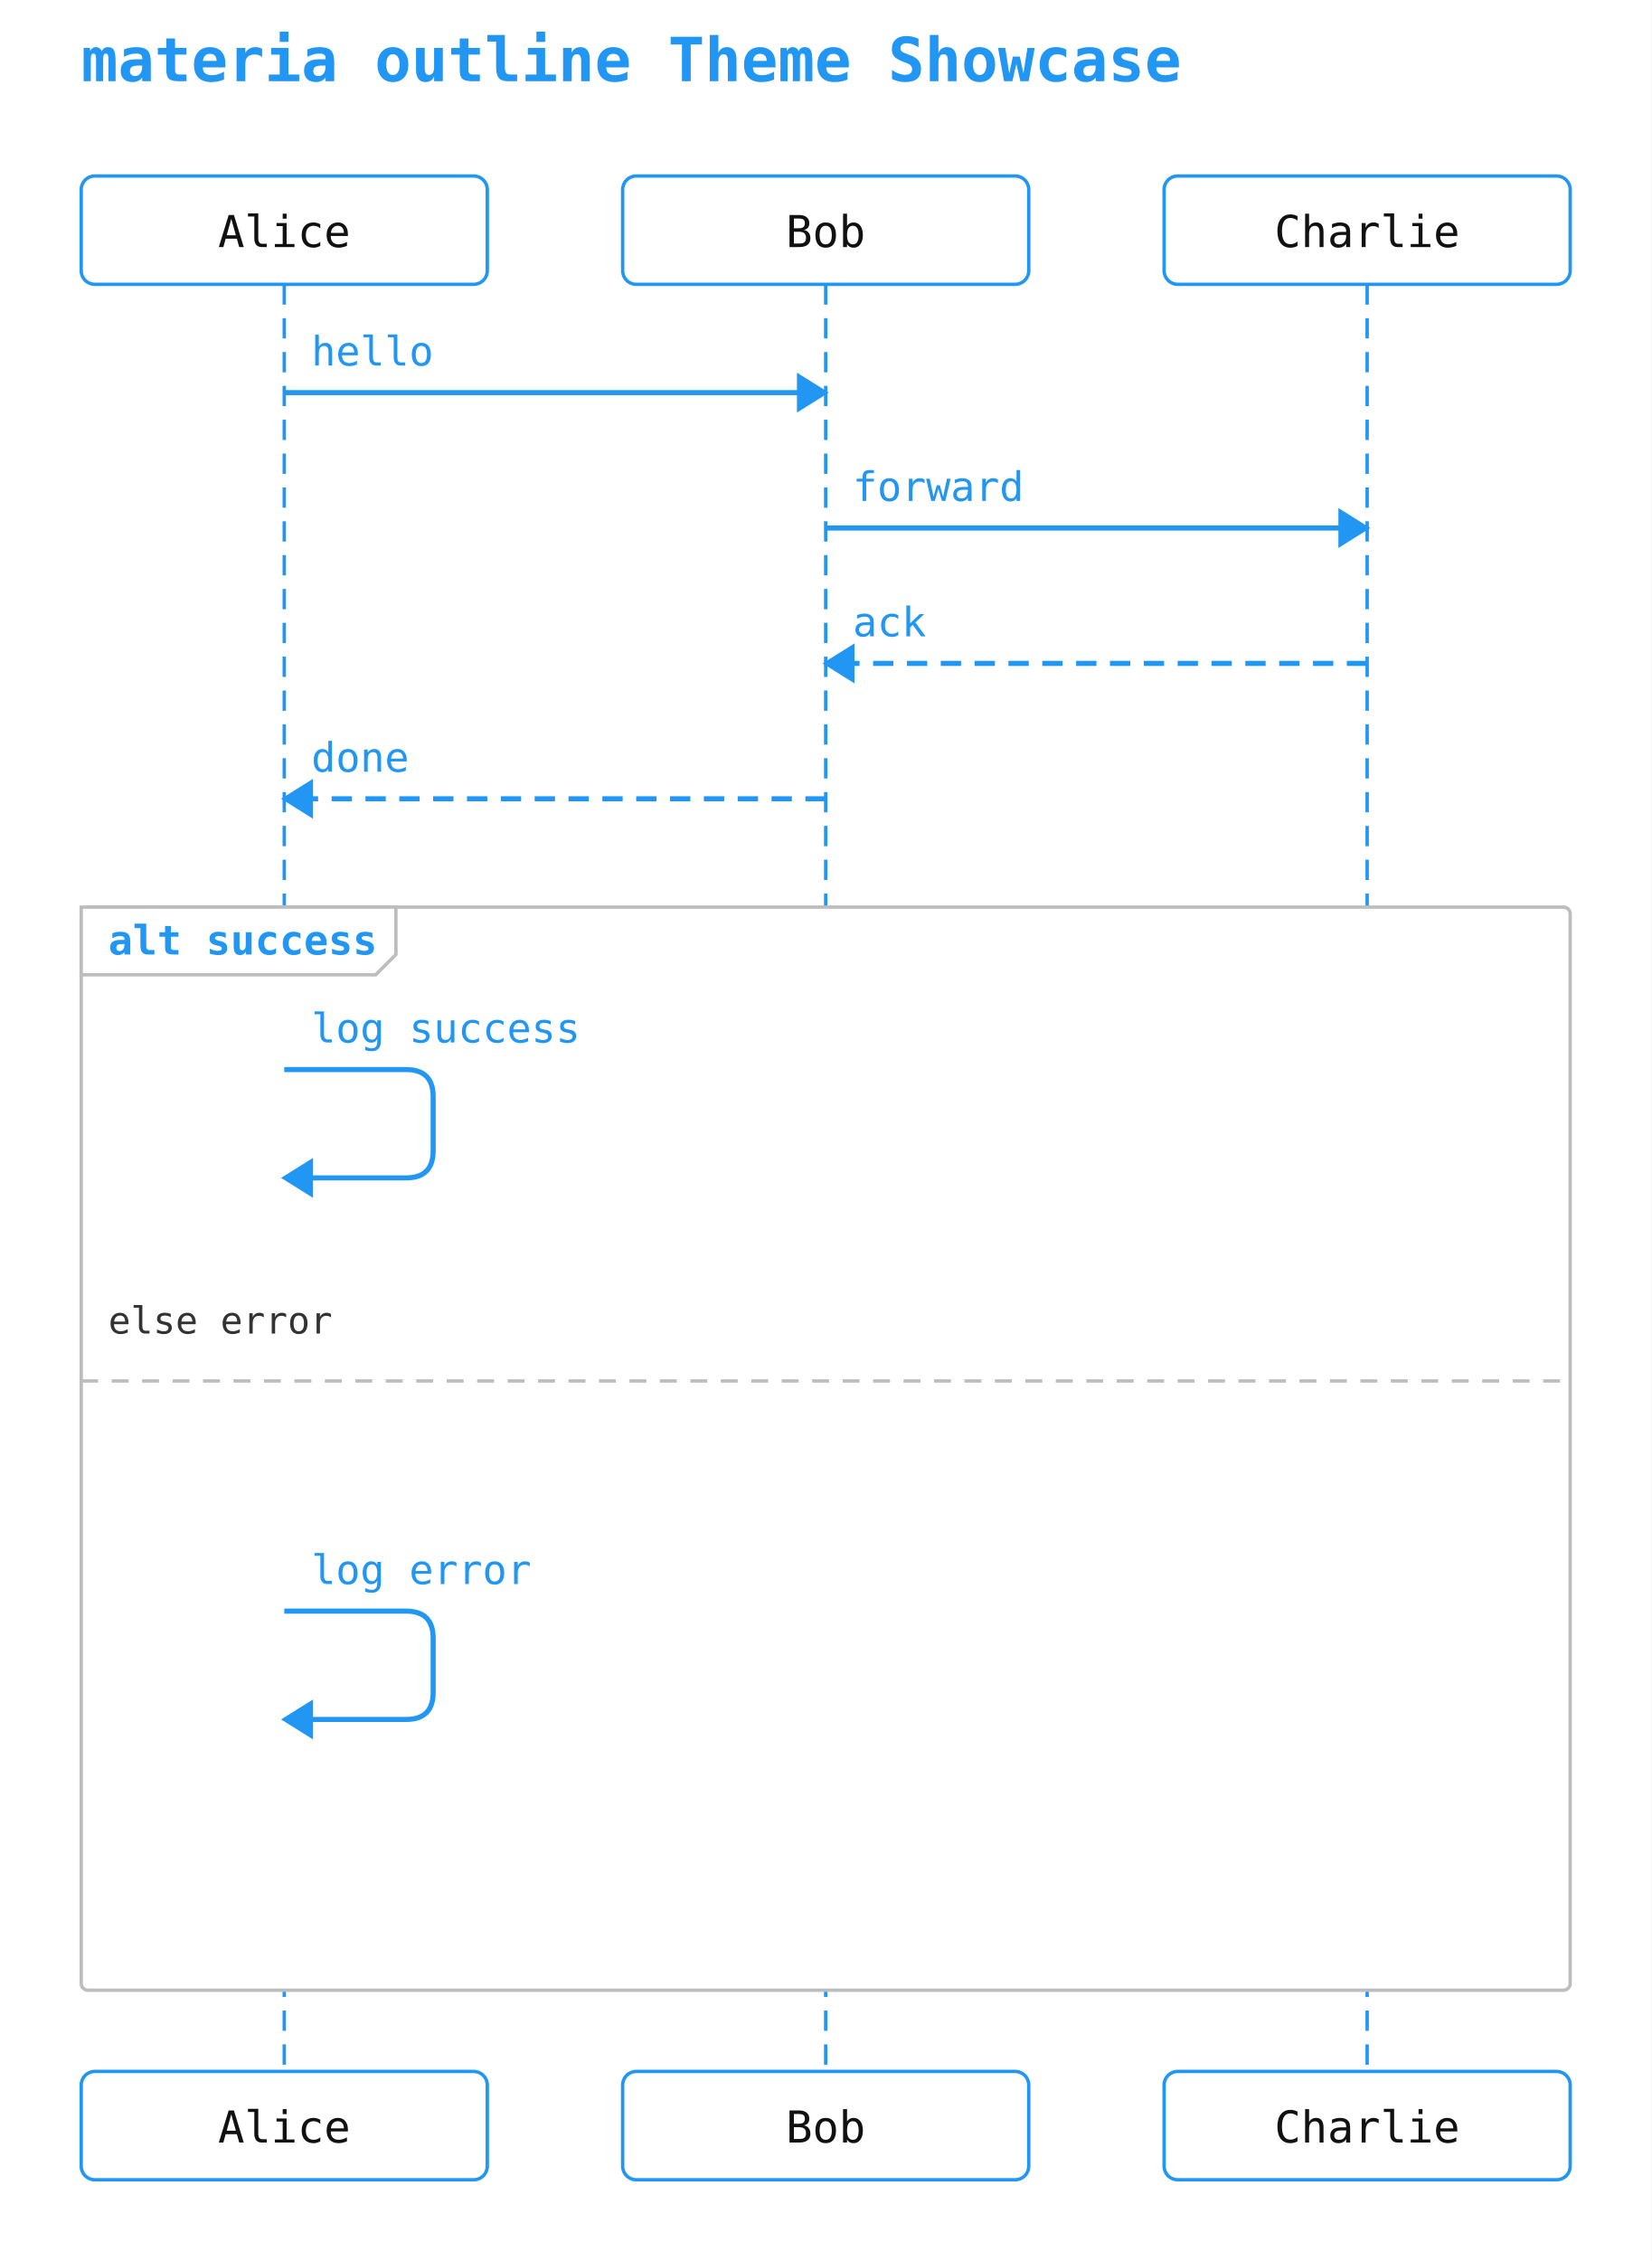
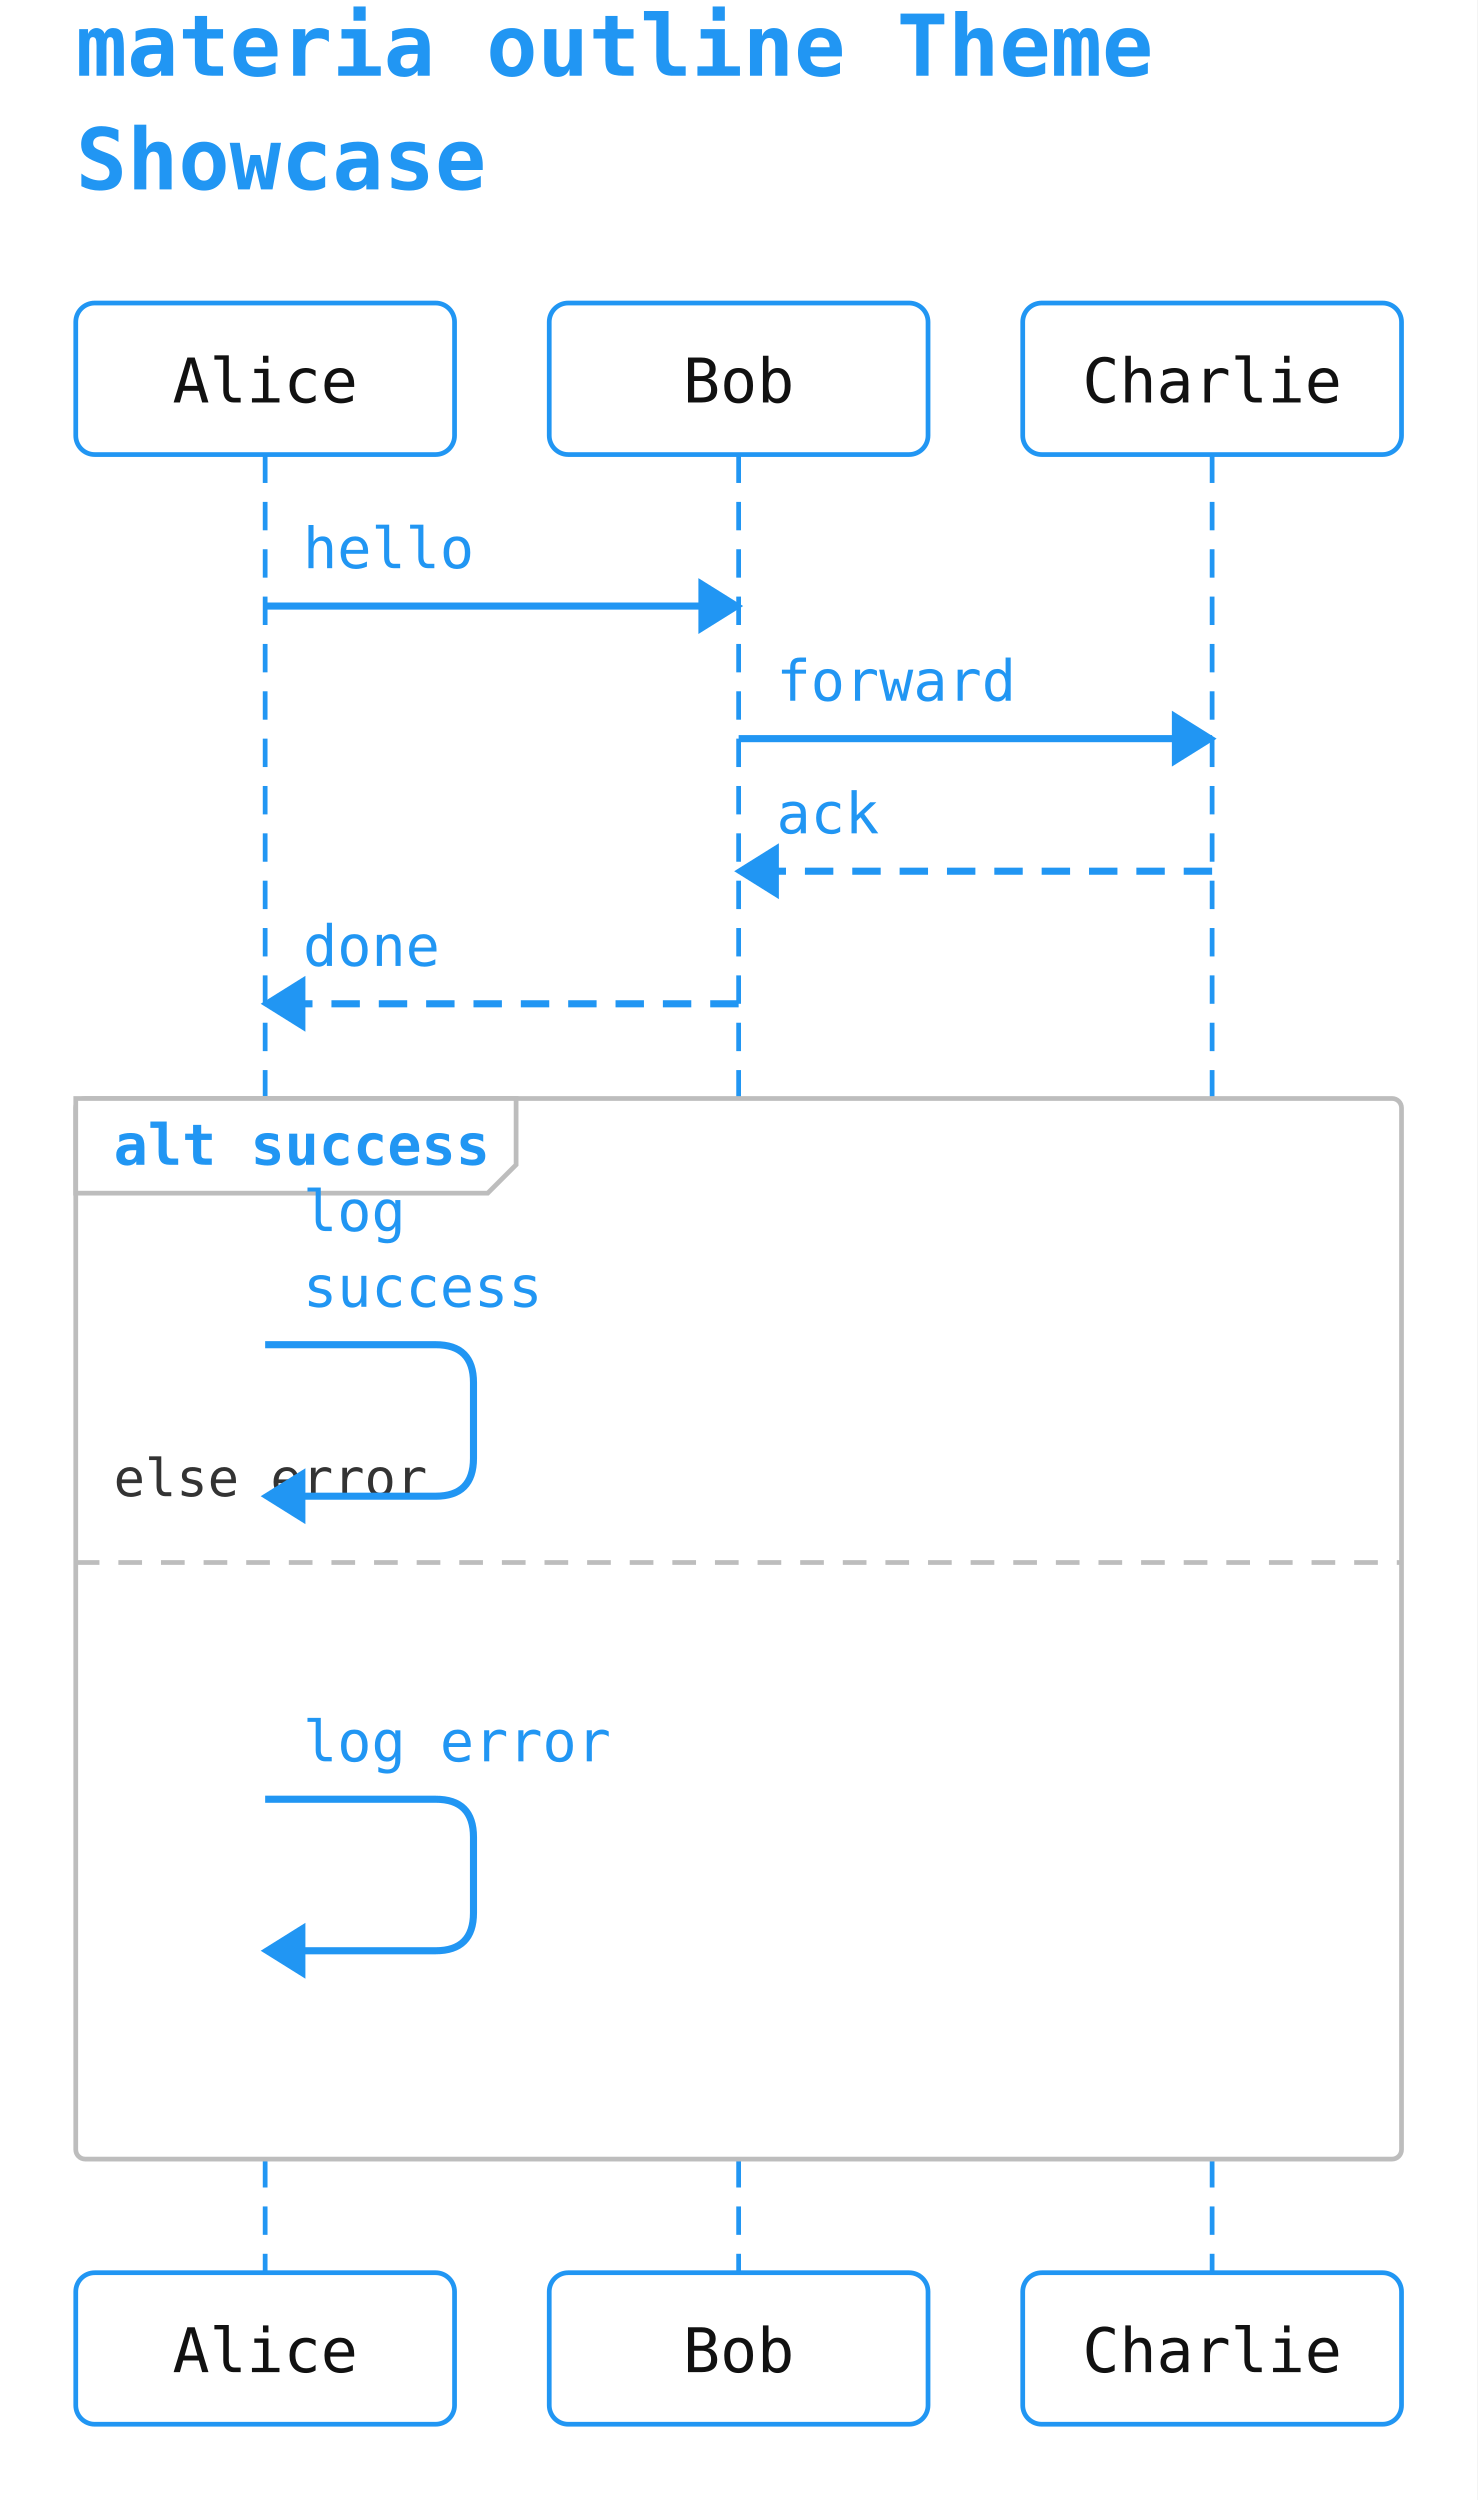
- <svg xmlns="http://www.w3.org/2000/svg" width="488" height="668" viewBox="0 0 488 668">
+ <svg xmlns="http://www.w3.org/2000/svg" width="312" height="528" viewBox="0 0 312 528">
  <rect width="100%" height="100%" fill="white" />
-   <text x="24" y="24" font-family="monospace" font-size="18" font-weight="600" fill="#2196f3">materia outline Theme Showcase</text>
-   <rect x="24" y="52" width="120" height="32" rx="4" ry="4" fill="#ffffff" stroke="#2196f3" stroke-width="1" />
-   <text x="84" y="73" text-anchor="middle" font-family="monospace" font-size="13" fill="#111111">Alice</text>
-   <rect x="184" y="52" width="120" height="32" rx="4" ry="4" fill="#ffffff" stroke="#2196f3" stroke-width="1" />
-   <text x="244" y="73" text-anchor="middle" font-family="monospace" font-size="13" fill="#111111">Bob</text>
-   <rect x="344" y="52" width="120" height="32" rx="4" ry="4" fill="#ffffff" stroke="#2196f3" stroke-width="1" />
-   <text x="404" y="73" text-anchor="middle" font-family="monospace" font-size="13" fill="#111111">Charlie</text>
-   <line x1="84" y1="84" x2="84" y2="612" stroke="#2196f3" stroke-width="1" stroke-dasharray="6 4" />
-   <line x1="244" y1="84" x2="244" y2="612" stroke="#2196f3" stroke-width="1" stroke-dasharray="6 4" />
-   <line x1="404" y1="84" x2="404" y2="612" stroke="#2196f3" stroke-width="1" stroke-dasharray="6 4" />
-   <rect x="24" y="268" width="440" height="320" rx="2" ry="2" fill="#ffffff" stroke="#bdbdbd" stroke-width="1" />
-   <polygon points="24,268 117,268 117,282 111,288 24,288" fill="#ffffff" stroke="#bdbdbd" stroke-width="1" />
-   <text x="32" y="282" font-family="monospace" font-size="12" font-weight="600" fill="#2196f3">alt success</text>
-   <line x1="24" y1="408" x2="464" y2="408" stroke="#bdbdbd" stroke-width="1" stroke-dasharray="5 4" />
-   <text x="32" y="394" font-family="monospace" font-size="11" fill="#333">else error</text>
-   <line x1="84" y1="116" x2="244" y2="116" stroke="#2196f3" stroke-width="1.5" />
-   <polygon points="244,116 236,111 236,121" fill="#2196f3" stroke="#2196f3" stroke-width="1" />
-   <text x="92" y="108" text-anchor="start" font-family="monospace" font-size="12" fill="#2196f3">hello</text>
-   <line x1="244" y1="156" x2="404" y2="156" stroke="#2196f3" stroke-width="1.5" />
-   <polygon points="404,156 396,151 396,161" fill="#2196f3" stroke="#2196f3" stroke-width="1" />
-   <text x="252" y="148" text-anchor="start" font-family="monospace" font-size="12" fill="#2196f3">forward</text>
-   <line x1="404" y1="196" x2="244" y2="196" stroke="#2196f3" stroke-width="1.5" stroke-dasharray="6 4" />
-   <polygon points="244,196 252,191 252,201" fill="#2196f3" stroke="#2196f3" stroke-width="1" />
-   <text x="252" y="188" text-anchor="start" font-family="monospace" font-size="12" fill="#2196f3">ack</text>
-   <line x1="244" y1="236" x2="84" y2="236" stroke="#2196f3" stroke-width="1.5" stroke-dasharray="6 4" />
-   <polygon points="84,236 92,231 92,241" fill="#2196f3" stroke="#2196f3" stroke-width="1" />
-   <text x="92" y="228" text-anchor="start" font-family="monospace" font-size="12" fill="#2196f3">done</text>
-   <path d="M 84 316 L 120 316 Q 128 316 128 324 L 128 340 Q 128 348 120 348 L 92 348" fill="none" stroke="#2196f3" stroke-width="1.5" />
-   <polygon points="84,348 92,343 92,353" fill="#2196f3" stroke="#2196f3" stroke-width="1" />
-   <text x="92" y="308" text-anchor="start" font-family="monospace" font-size="12" fill="#2196f3">log success</text>
-   <path d="M 84 476 L 120 476 Q 128 476 128 484 L 128 500 Q 128 508 120 508 L 92 508" fill="none" stroke="#2196f3" stroke-width="1.5" />
-   <polygon points="84,508 92,503 92,513" fill="#2196f3" stroke="#2196f3" stroke-width="1" />
-   <text x="92" y="468" text-anchor="start" font-family="monospace" font-size="12" fill="#2196f3">log error</text>
-   <rect x="24" y="612" width="120" height="32" rx="4" ry="4" fill="#ffffff" stroke="#2196f3" stroke-width="1" />
-   <text x="84" y="633" text-anchor="middle" font-family="monospace" font-size="13" fill="#111111">Alice</text>
-   <rect x="184" y="612" width="120" height="32" rx="4" ry="4" fill="#ffffff" stroke="#2196f3" stroke-width="1" />
-   <text x="244" y="633" text-anchor="middle" font-family="monospace" font-size="13" fill="#111111">Bob</text>
-   <rect x="344" y="612" width="120" height="32" rx="4" ry="4" fill="#ffffff" stroke="#2196f3" stroke-width="1" />
-   <text x="404" y="633" text-anchor="middle" font-family="monospace" font-size="13" fill="#111111">Charlie</text>
+   <text x="16" y="16" font-family="monospace" font-size="18" font-weight="600" fill="#2196f3">materia outline Theme</text>
+   <text x="16" y="40" font-family="monospace" font-size="18" font-weight="600" fill="#2196f3">Showcase</text>
+   <rect x="16" y="64" width="80" height="32" rx="4" ry="4" fill="#ffffff" stroke="#2196f3" stroke-width="1" />
+   <text x="56" y="85" text-anchor="middle" font-family="monospace" font-size="13" fill="#111111">Alice</text>
+   <rect x="116" y="64" width="80" height="32" rx="4" ry="4" fill="#ffffff" stroke="#2196f3" stroke-width="1" />
+   <text x="156" y="85" text-anchor="middle" font-family="monospace" font-size="13" fill="#111111">Bob</text>
+   <rect x="216" y="64" width="80" height="32" rx="4" ry="4" fill="#ffffff" stroke="#2196f3" stroke-width="1" />
+   <text x="256" y="85" text-anchor="middle" font-family="monospace" font-size="13" fill="#111111">Charlie</text>
+   <line x1="56" y1="96" x2="56" y2="480" stroke="#2196f3" stroke-width="1" stroke-dasharray="6 4" />
+   <line x1="156" y1="96" x2="156" y2="480" stroke="#2196f3" stroke-width="1" stroke-dasharray="6 4" />
+   <line x1="256" y1="96" x2="256" y2="480" stroke="#2196f3" stroke-width="1" stroke-dasharray="6 4" />
+   <rect x="16" y="232" width="280" height="224" rx="2" ry="2" fill="#ffffff" stroke="#bdbdbd" stroke-width="1" />
+   <polygon points="16,232 109,232 109,246 103,252 16,252" fill="#ffffff" stroke="#bdbdbd" stroke-width="1" />
+   <text x="24" y="246" font-family="monospace" font-size="12" font-weight="600" fill="#2196f3">alt success</text>
+   <line x1="16" y1="330" x2="296" y2="330" stroke="#bdbdbd" stroke-width="1" stroke-dasharray="5 4" />
+   <text x="24" y="316" font-family="monospace" font-size="11" fill="#333">else error</text>
+   <line x1="56" y1="128" x2="156" y2="128" stroke="#2196f3" stroke-width="1.5" />
+   <polygon points="156,128 148,123 148,133" fill="#2196f3" stroke="#2196f3" stroke-width="1" />
+   <text x="64" y="120" text-anchor="start" font-family="monospace" font-size="12" fill="#2196f3">hello</text>
+   <line x1="156" y1="156" x2="256" y2="156" stroke="#2196f3" stroke-width="1.5" />
+   <polygon points="256,156 248,151 248,161" fill="#2196f3" stroke="#2196f3" stroke-width="1" />
+   <text x="164" y="148" text-anchor="start" font-family="monospace" font-size="12" fill="#2196f3">forward</text>
+   <line x1="256" y1="184" x2="156" y2="184" stroke="#2196f3" stroke-width="1.5" stroke-dasharray="6 4" />
+   <polygon points="156,184 164,179 164,189" fill="#2196f3" stroke="#2196f3" stroke-width="1" />
+   <text x="164" y="176" text-anchor="start" font-family="monospace" font-size="12" fill="#2196f3">ack</text>
+   <line x1="156" y1="212" x2="56" y2="212" stroke="#2196f3" stroke-width="1.5" stroke-dasharray="6 4" />
+   <polygon points="56,212 64,207 64,217" fill="#2196f3" stroke="#2196f3" stroke-width="1" />
+   <text x="64" y="204" text-anchor="start" font-family="monospace" font-size="12" fill="#2196f3">done</text>
+   <path d="M 56 284 L 92 284 Q 100 284 100 292 L 100 308 Q 100 316 92 316 L 64 316" fill="none" stroke="#2196f3" stroke-width="1.5" />
+   <polygon points="56,316 64,311 64,321" fill="#2196f3" stroke="#2196f3" stroke-width="1" />
+   <text x="64" y="260" text-anchor="start" font-family="monospace" font-size="12" fill="#2196f3">log</text>
+   <text x="64" y="276" text-anchor="start" font-family="monospace" font-size="12" fill="#2196f3">success</text>
+   <path d="M 56 380 L 92 380 Q 100 380 100 388 L 100 404 Q 100 412 92 412 L 64 412" fill="none" stroke="#2196f3" stroke-width="1.5" />
+   <polygon points="56,412 64,407 64,417" fill="#2196f3" stroke="#2196f3" stroke-width="1" />
+   <text x="64" y="372" text-anchor="start" font-family="monospace" font-size="12" fill="#2196f3">log error</text>
+   <rect x="16" y="480" width="80" height="32" rx="4" ry="4" fill="#ffffff" stroke="#2196f3" stroke-width="1" />
+   <text x="56" y="501" text-anchor="middle" font-family="monospace" font-size="13" fill="#111111">Alice</text>
+   <rect x="116" y="480" width="80" height="32" rx="4" ry="4" fill="#ffffff" stroke="#2196f3" stroke-width="1" />
+   <text x="156" y="501" text-anchor="middle" font-family="monospace" font-size="13" fill="#111111">Bob</text>
+   <rect x="216" y="480" width="80" height="32" rx="4" ry="4" fill="#ffffff" stroke="#2196f3" stroke-width="1" />
+   <text x="256" y="501" text-anchor="middle" font-family="monospace" font-size="13" fill="#111111">Charlie</text>
</svg>
